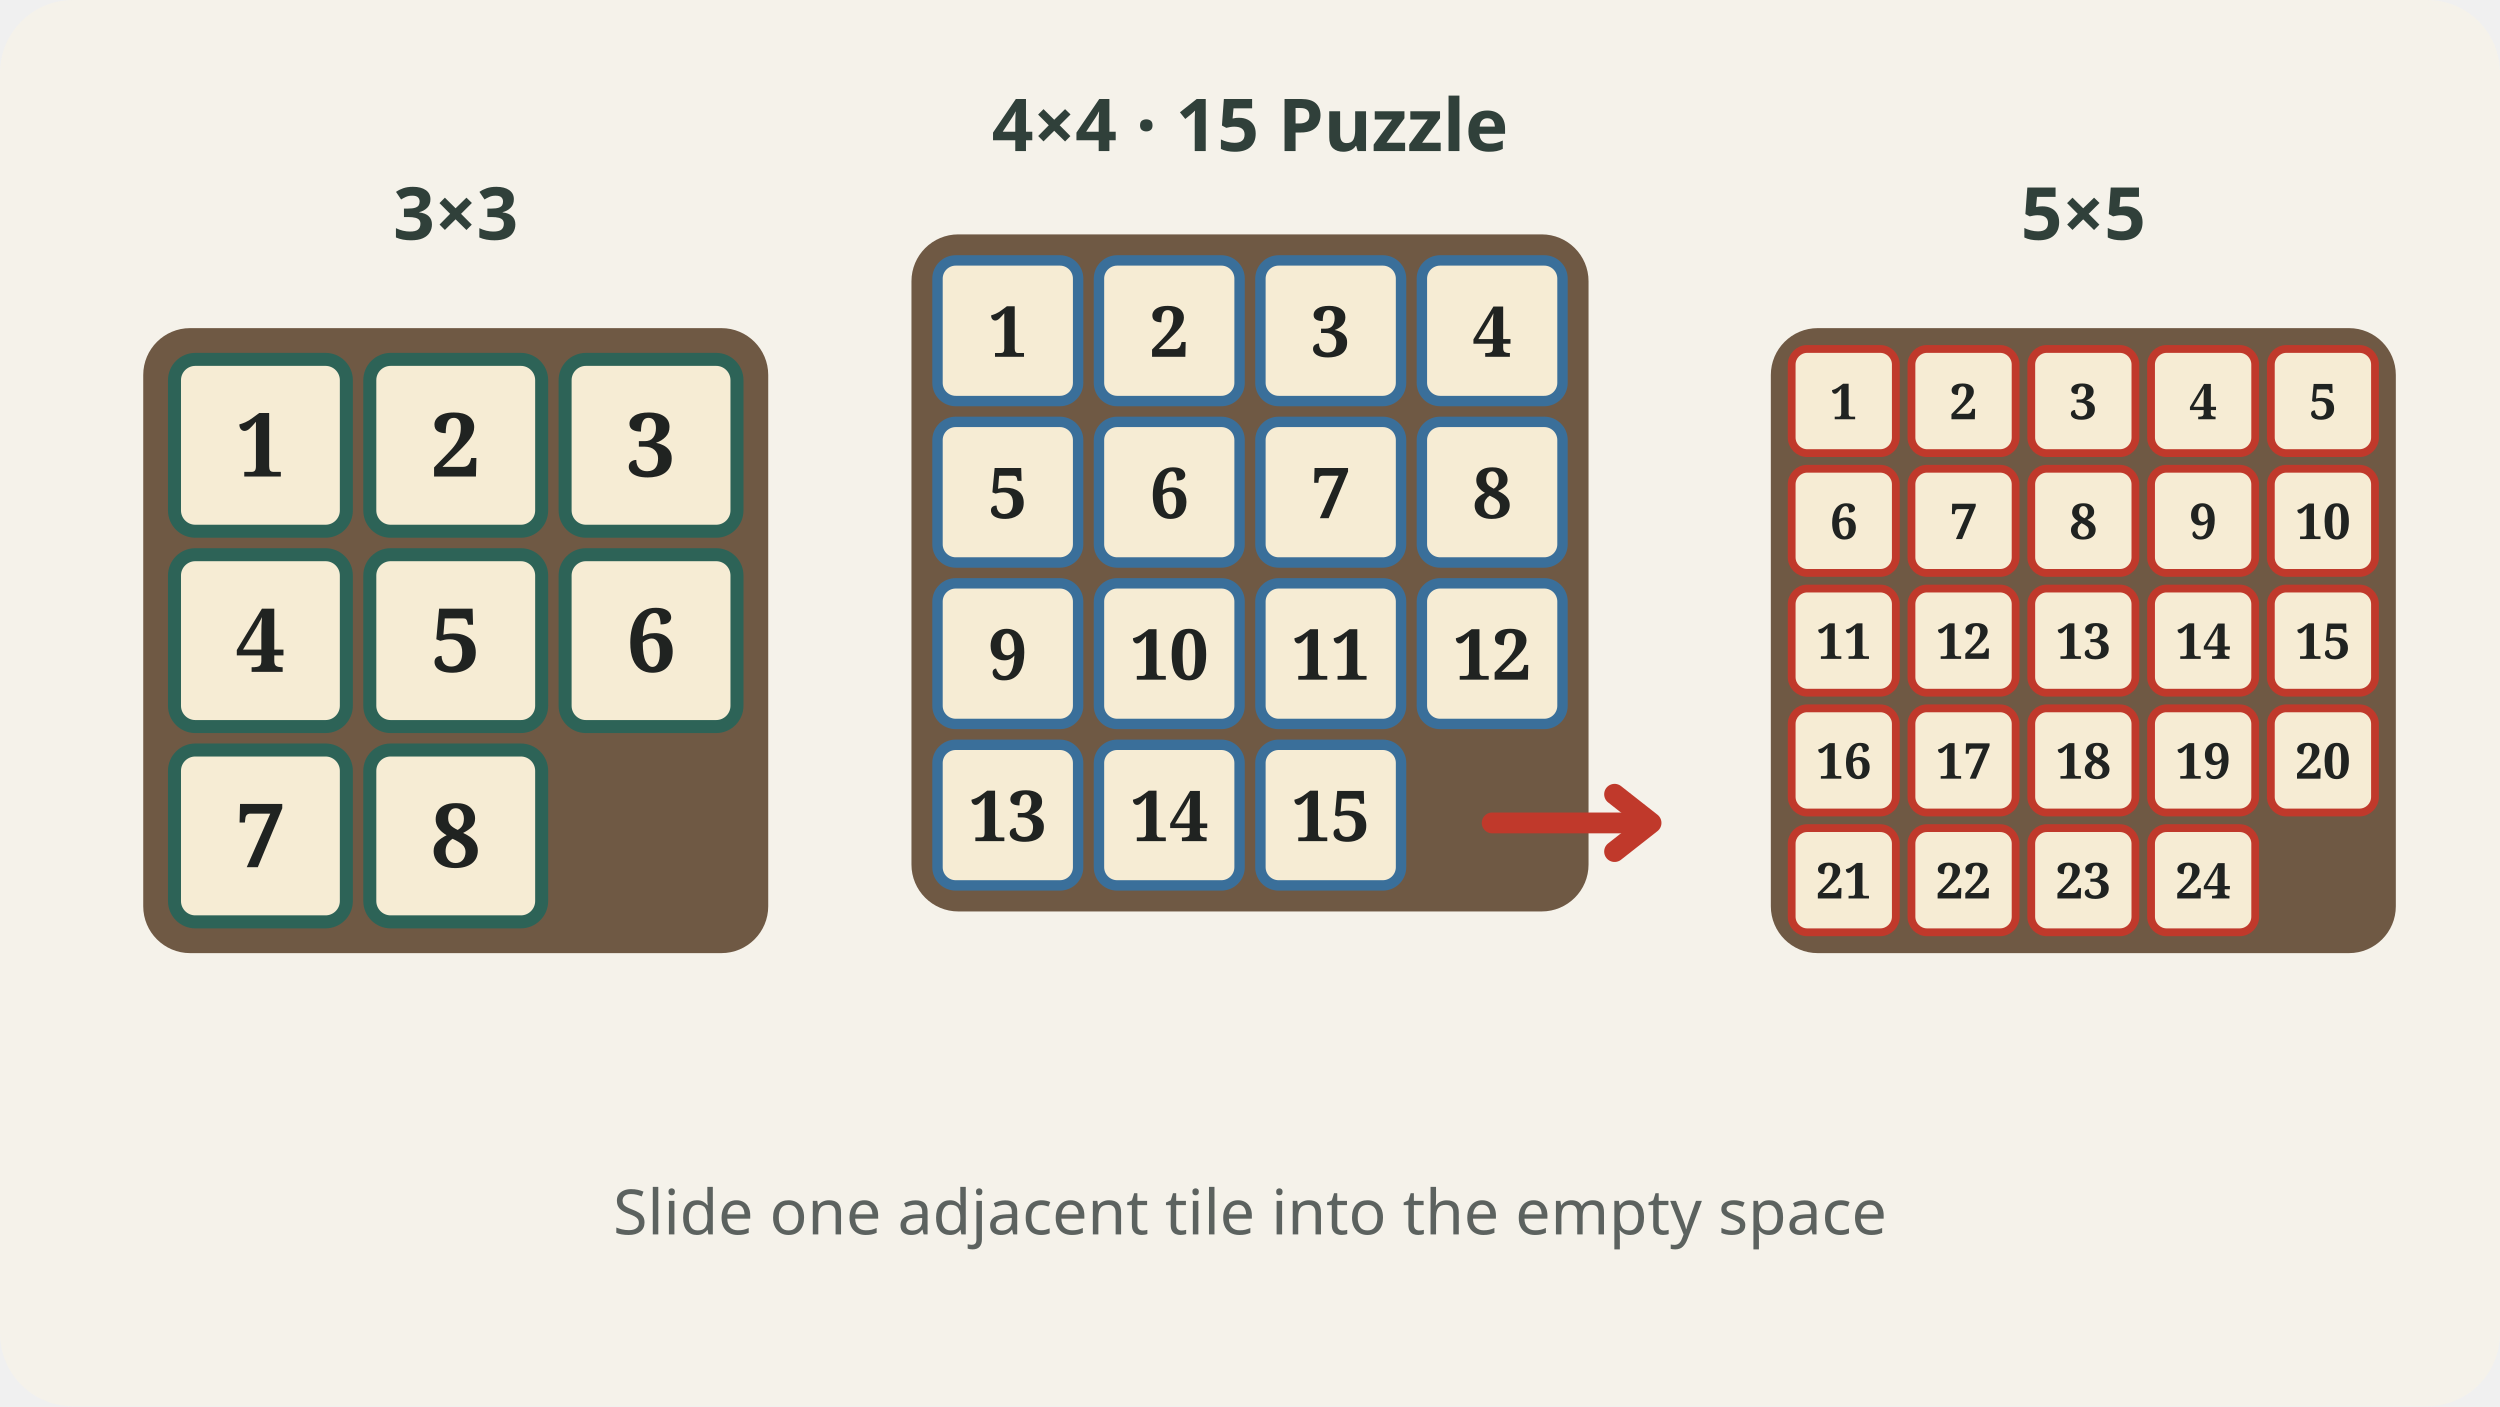
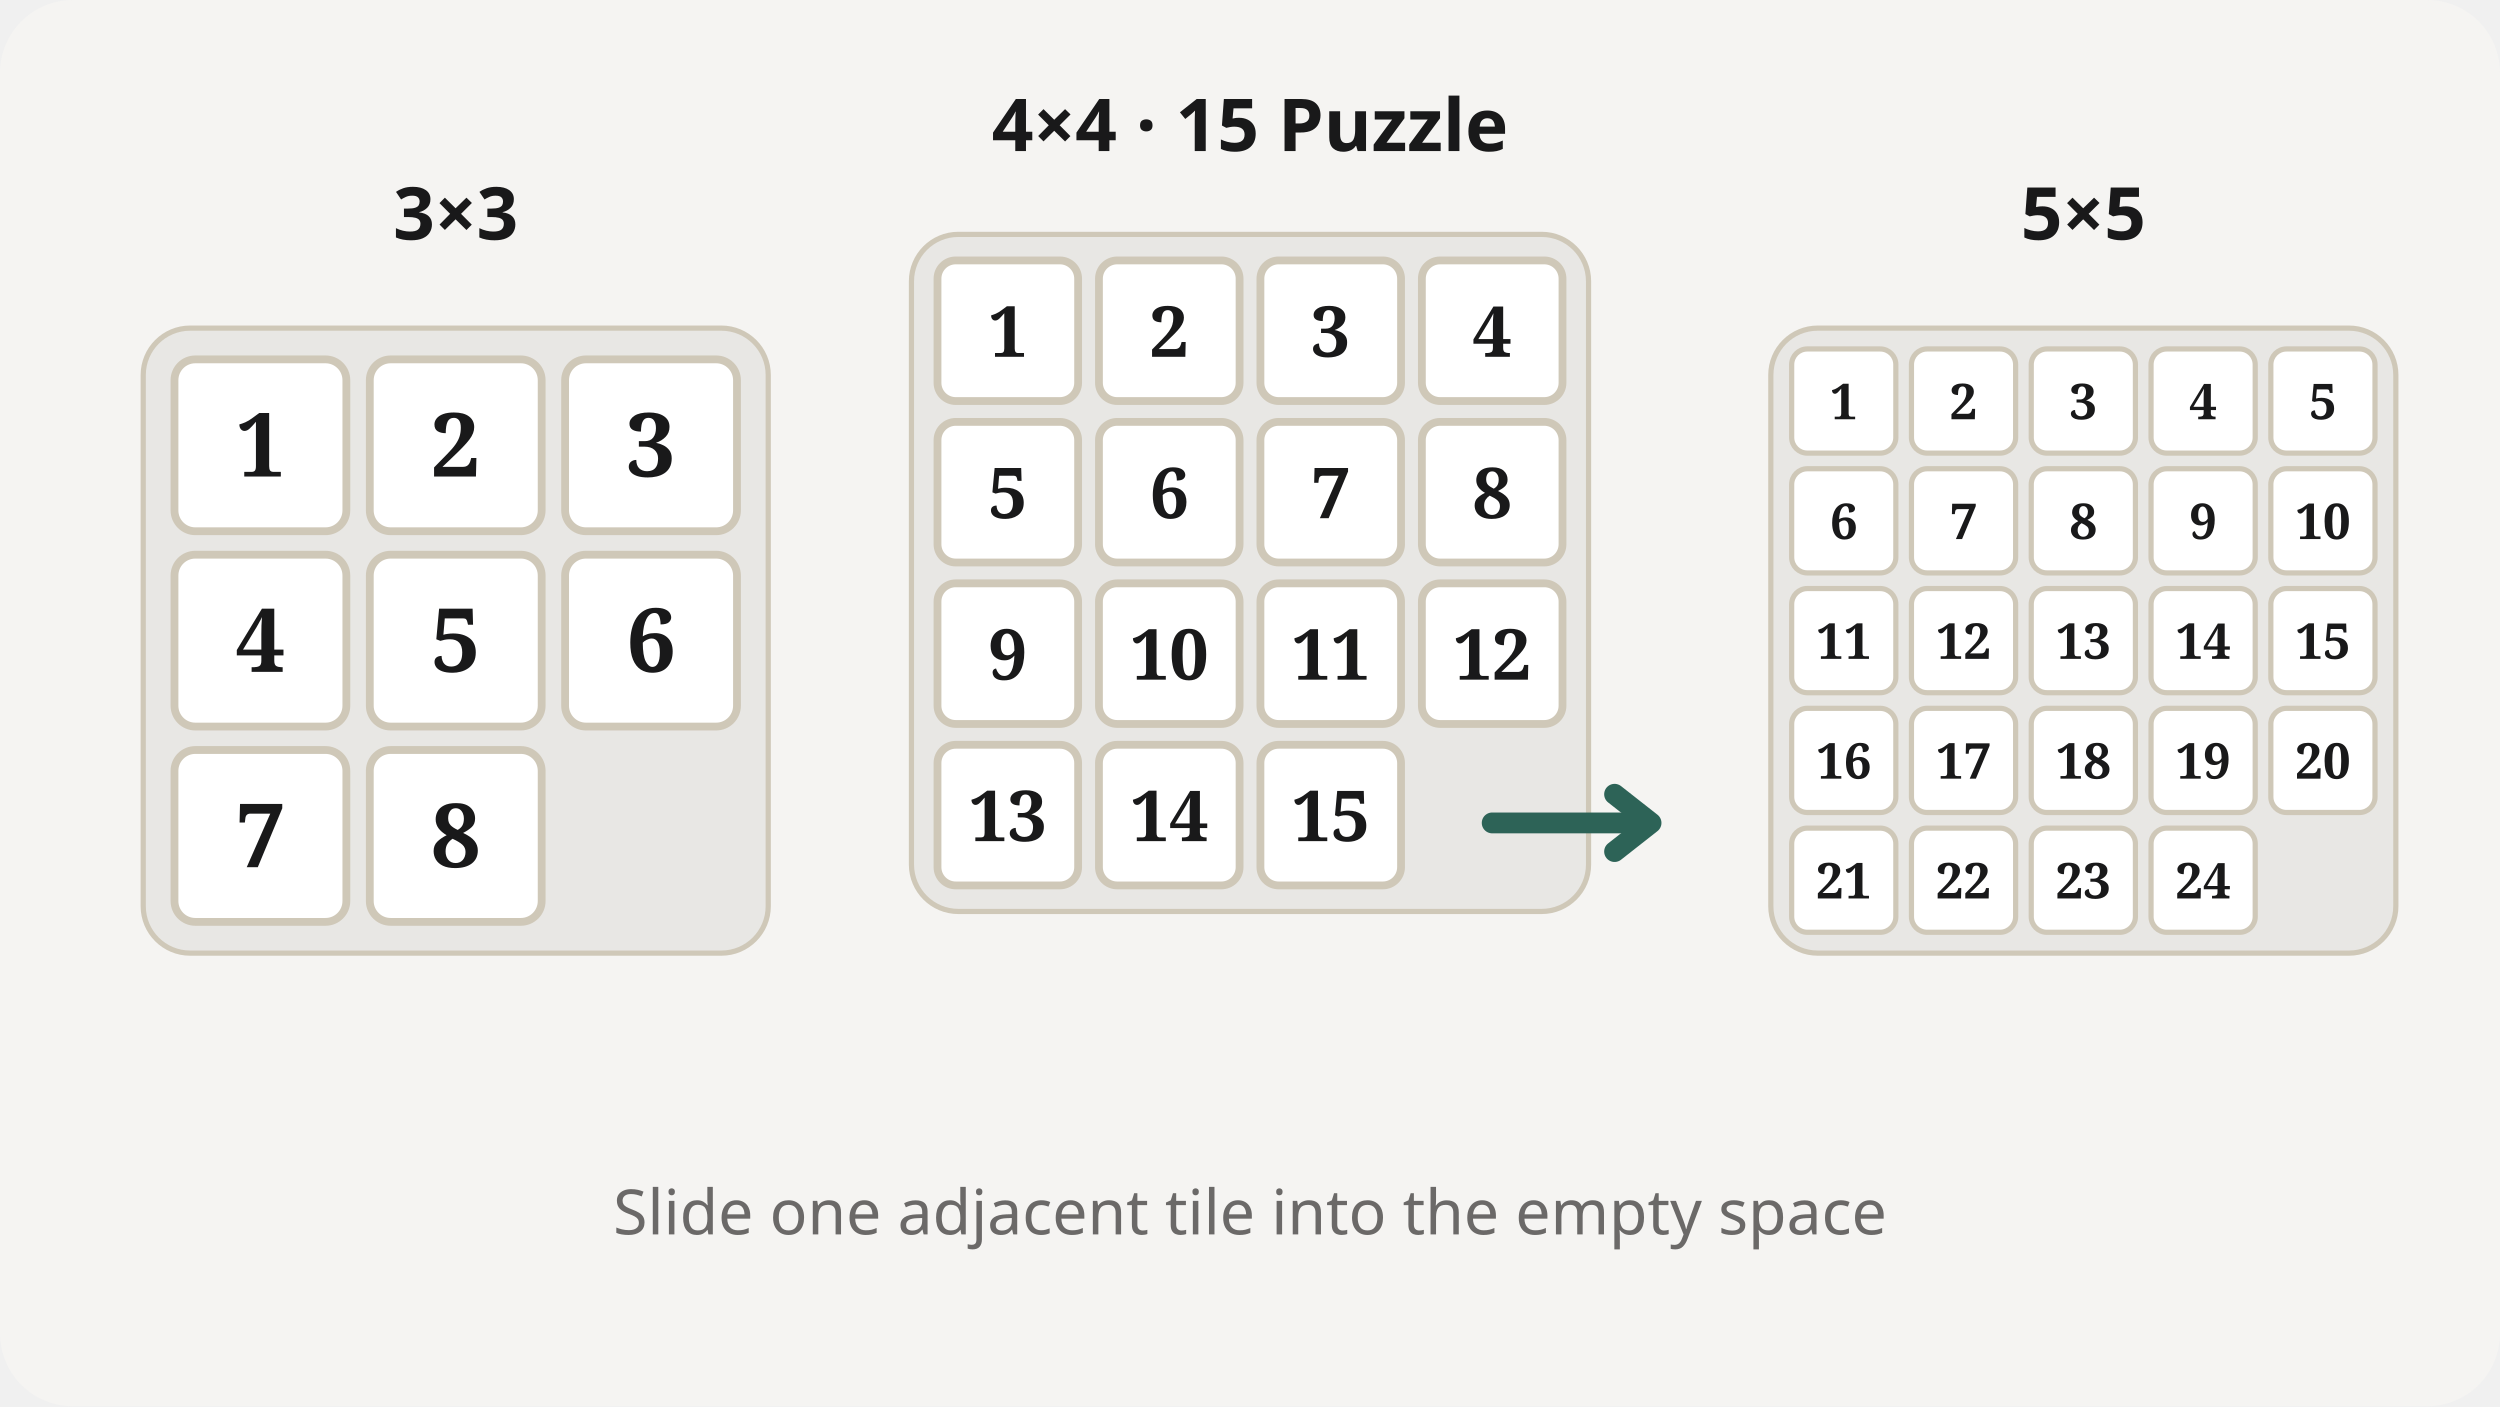
<svg xmlns="http://www.w3.org/2000/svg" viewBox="0 0 960 540" role="img" aria-labelledby="title desc">
-   <rect width="960" height="540" rx="28" fill="#f5f2ea" />
+   <rect width="960" height="540" rx="28" fill="#f5f4f2" />
  <g font-family="system-ui,sans-serif" text-anchor="middle">
    <g transform="translate(55 126)">
-       <text x="120" y="-34" fill="#30403a" font-size="28" font-weight="700">3×3</text>
-       <rect width="240" height="240" rx="18" fill="#6f5944" />
-       <g fill="#f6ecd4" stroke="#2d6357" stroke-width="5" font-family="Georgia,serif" font-size="34" font-weight="800">
+       <text x="120" y="-34" fill="#19191a" font-size="28" font-weight="700">3×3</text>
+       <rect width="240" height="240" rx="18" fill="#e8e7e4" stroke="#cfc8b8" stroke-width="2" />
+       <g fill="#ffffff" stroke="#cfc8b8" stroke-width="3" font-family="Georgia,serif" font-size="34" font-weight="800">
        <rect x="12" y="12" width="66" height="66" rx="8" />
        <rect x="87" y="12" width="66" height="66" rx="8" />
        <rect x="162" y="12" width="66" height="66" rx="8" />
        <rect x="12" y="87" width="66" height="66" rx="8" />
        <rect x="87" y="87" width="66" height="66" rx="8" />
        <rect x="162" y="87" width="66" height="66" rx="8" />
        <rect x="12" y="162" width="66" height="66" rx="8" />
        <rect x="87" y="162" width="66" height="66" rx="8" />
      </g>
-       <g fill="#202321" font-family="Georgia,serif" font-size="34" font-weight="800">
+       <g fill="#19191a" font-family="Georgia,serif" font-size="34" font-weight="800">
        <text x="45" y="57">1</text>
        <text x="120" y="57">2</text>
        <text x="195" y="57">3</text>
        <text x="45" y="132">4</text>
        <text x="120" y="132">5</text>
        <text x="195" y="132">6</text>
        <text x="45" y="207">7</text>
        <text x="120" y="207">8</text>
      </g>
    </g>
    <g transform="translate(350 90)">
-       <text x="130" y="-32" fill="#30403a" font-size="28" font-weight="700">4×4 · 15 Puzzle</text>
-       <rect width="260" height="260" rx="18" fill="#6f5944" />
-       <g fill="#f6ecd4" stroke="#3a6f9a" stroke-width="4" font-family="Georgia,serif" font-size="28" font-weight="800">
+       <text x="130" y="-32" fill="#19191a" font-size="28" font-weight="700">4×4 · 15 Puzzle</text>
+       <rect width="260" height="260" rx="18" fill="#e8e7e4" stroke="#cfc8b8" stroke-width="2" />
+       <g fill="#ffffff" stroke="#cfc8b8" stroke-width="3" font-family="Georgia,serif" font-size="28" font-weight="800">
        <rect x="10" y="10" width="54" height="54" rx="7" />
        <rect x="72" y="10" width="54" height="54" rx="7" />
        <rect x="134" y="10" width="54" height="54" rx="7" />
        <rect x="196" y="10" width="54" height="54" rx="7" />
        <rect x="10" y="72" width="54" height="54" rx="7" />
        <rect x="72" y="72" width="54" height="54" rx="7" />
        <rect x="134" y="72" width="54" height="54" rx="7" />
        <rect x="196" y="72" width="54" height="54" rx="7" />
        <rect x="10" y="134" width="54" height="54" rx="7" />
        <rect x="72" y="134" width="54" height="54" rx="7" />
        <rect x="134" y="134" width="54" height="54" rx="7" />
        <rect x="196" y="134" width="54" height="54" rx="7" />
        <rect x="10" y="196" width="54" height="54" rx="7" />
        <rect x="72" y="196" width="54" height="54" rx="7" />
        <rect x="134" y="196" width="54" height="54" rx="7" />
      </g>
-       <g fill="#202321" font-family="Georgia,serif" font-size="27" font-weight="800">
+       <g fill="#19191a" font-family="Georgia,serif" font-size="27" font-weight="800">
        <text x="37" y="47">1</text>
        <text x="99" y="47">2</text>
        <text x="161" y="47">3</text>
        <text x="223" y="47">4</text>
        <text x="37" y="109">5</text>
        <text x="99" y="109">6</text>
        <text x="161" y="109">7</text>
        <text x="223" y="109">8</text>
        <text x="37" y="171">9</text>
        <text x="99" y="171">10</text>
        <text x="161" y="171">11</text>
        <text x="223" y="171">12</text>
        <text x="37" y="233">13</text>
        <text x="99" y="233">14</text>
        <text x="161" y="233">15</text>
      </g>
-       <path d="M223 226h58" fill="none" stroke="#c0392b" stroke-width="8" stroke-linecap="round" />
-       <path d="m270 215 14 11-14 11" fill="none" stroke="#c0392b" stroke-width="8" stroke-linecap="round" stroke-linejoin="round" />
+       <path d="M223 226h58" fill="none" stroke="#2d6357" stroke-width="8" stroke-linecap="round" />
+       <path d="m270 215 14 11-14 11" fill="none" stroke="#2d6357" stroke-width="8" stroke-linecap="round" stroke-linejoin="round" />
    </g>
    <g transform="translate(680 126)">
-       <text x="120" y="-34" fill="#30403a" font-size="28" font-weight="700">5×5</text>
-       <rect width="240" height="240" rx="18" fill="#6f5944" />
-       <g fill="#f6ecd4" stroke="#c0392b" stroke-width="3" font-family="Georgia,serif" font-size="20" font-weight="800">
+       <text x="120" y="-34" fill="#19191a" font-size="28" font-weight="700">5×5</text>
+       <rect width="240" height="240" rx="18" fill="#e8e7e4" stroke="#cfc8b8" stroke-width="2" />
+       <g fill="#ffffff" stroke="#cfc8b8" stroke-width="2" font-family="Georgia,serif" font-size="20" font-weight="800">
        <rect x="8" y="8" width="40" height="40" rx="6" />
        <rect x="54" y="8" width="40" height="40" rx="6" />
        <rect x="100" y="8" width="40" height="40" rx="6" />
        <rect x="146" y="8" width="40" height="40" rx="6" />
        <rect x="192" y="8" width="40" height="40" rx="6" />
        <rect x="8" y="54" width="40" height="40" rx="6" />
        <rect x="54" y="54" width="40" height="40" rx="6" />
        <rect x="100" y="54" width="40" height="40" rx="6" />
        <rect x="146" y="54" width="40" height="40" rx="6" />
        <rect x="192" y="54" width="40" height="40" rx="6" />
        <rect x="8" y="100" width="40" height="40" rx="6" />
        <rect x="54" y="100" width="40" height="40" rx="6" />
        <rect x="100" y="100" width="40" height="40" rx="6" />
        <rect x="146" y="100" width="40" height="40" rx="6" />
        <rect x="192" y="100" width="40" height="40" rx="6" />
        <rect x="8" y="146" width="40" height="40" rx="6" />
        <rect x="54" y="146" width="40" height="40" rx="6" />
        <rect x="100" y="146" width="40" height="40" rx="6" />
        <rect x="146" y="146" width="40" height="40" rx="6" />
        <rect x="192" y="146" width="40" height="40" rx="6" />
        <rect x="8" y="192" width="40" height="40" rx="6" />
        <rect x="54" y="192" width="40" height="40" rx="6" />
        <rect x="100" y="192" width="40" height="40" rx="6" />
        <rect x="146" y="192" width="40" height="40" rx="6" />
      </g>
-       <g fill="#202321" font-family="Georgia,serif" font-size="19" font-weight="800">
+       <g fill="#19191a" font-family="Georgia,serif" font-size="19" font-weight="800">
        <text x="28" y="35">1</text>
        <text x="74" y="35">2</text>
        <text x="120" y="35">3</text>
        <text x="166" y="35">4</text>
        <text x="212" y="35">5</text>
        <text x="28" y="81">6</text>
        <text x="74" y="81">7</text>
        <text x="120" y="81">8</text>
        <text x="166" y="81">9</text>
        <text x="212" y="81">10</text>
        <text x="28" y="127">11</text>
        <text x="74" y="127">12</text>
        <text x="120" y="127">13</text>
        <text x="166" y="127">14</text>
        <text x="212" y="127">15</text>
        <text x="28" y="173">16</text>
        <text x="74" y="173">17</text>
        <text x="120" y="173">18</text>
        <text x="166" y="173">19</text>
        <text x="212" y="173">20</text>
        <text x="28" y="219">21</text>
        <text x="74" y="219">22</text>
        <text x="120" y="219">23</text>
        <text x="166" y="219">24</text>
      </g>
    </g>
-     <text x="480" y="474" fill="#5c625f" font-size="24">Slide one adjacent tile into the empty space</text>
+     <text x="480" y="474" fill="#6b6968" font-size="24">Slide one adjacent tile into the empty space</text>
  </g>
</svg>
